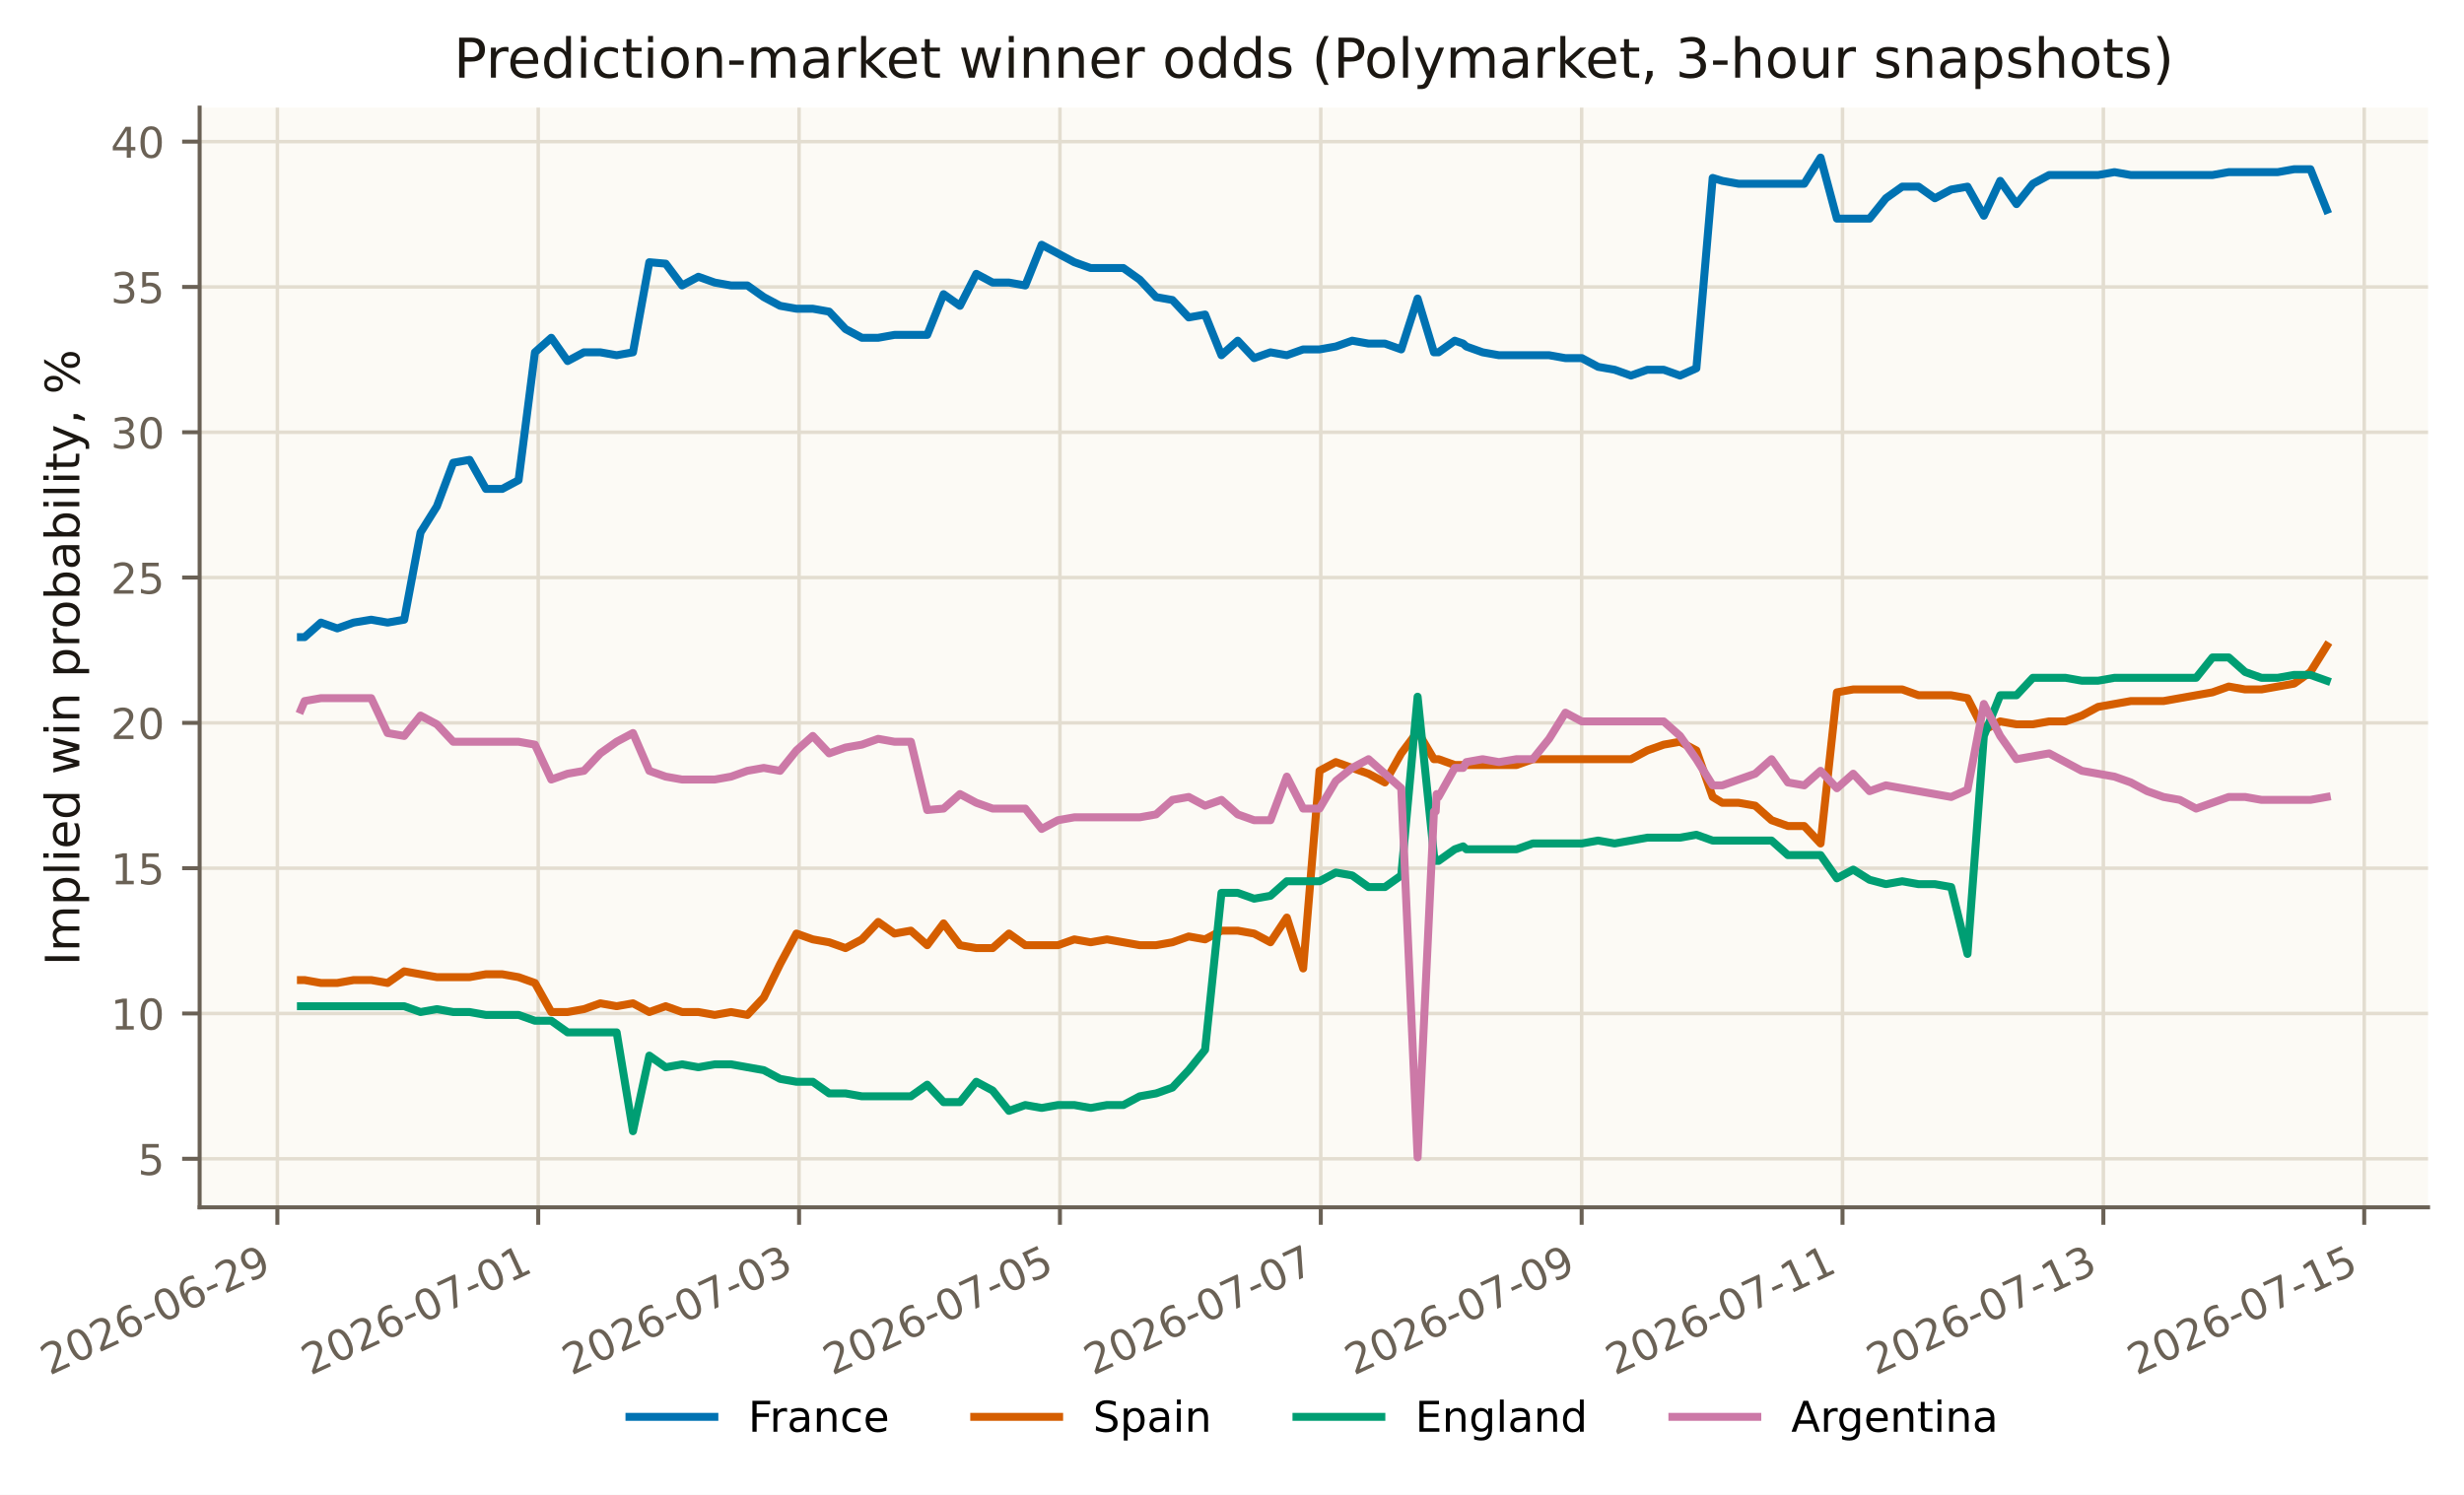
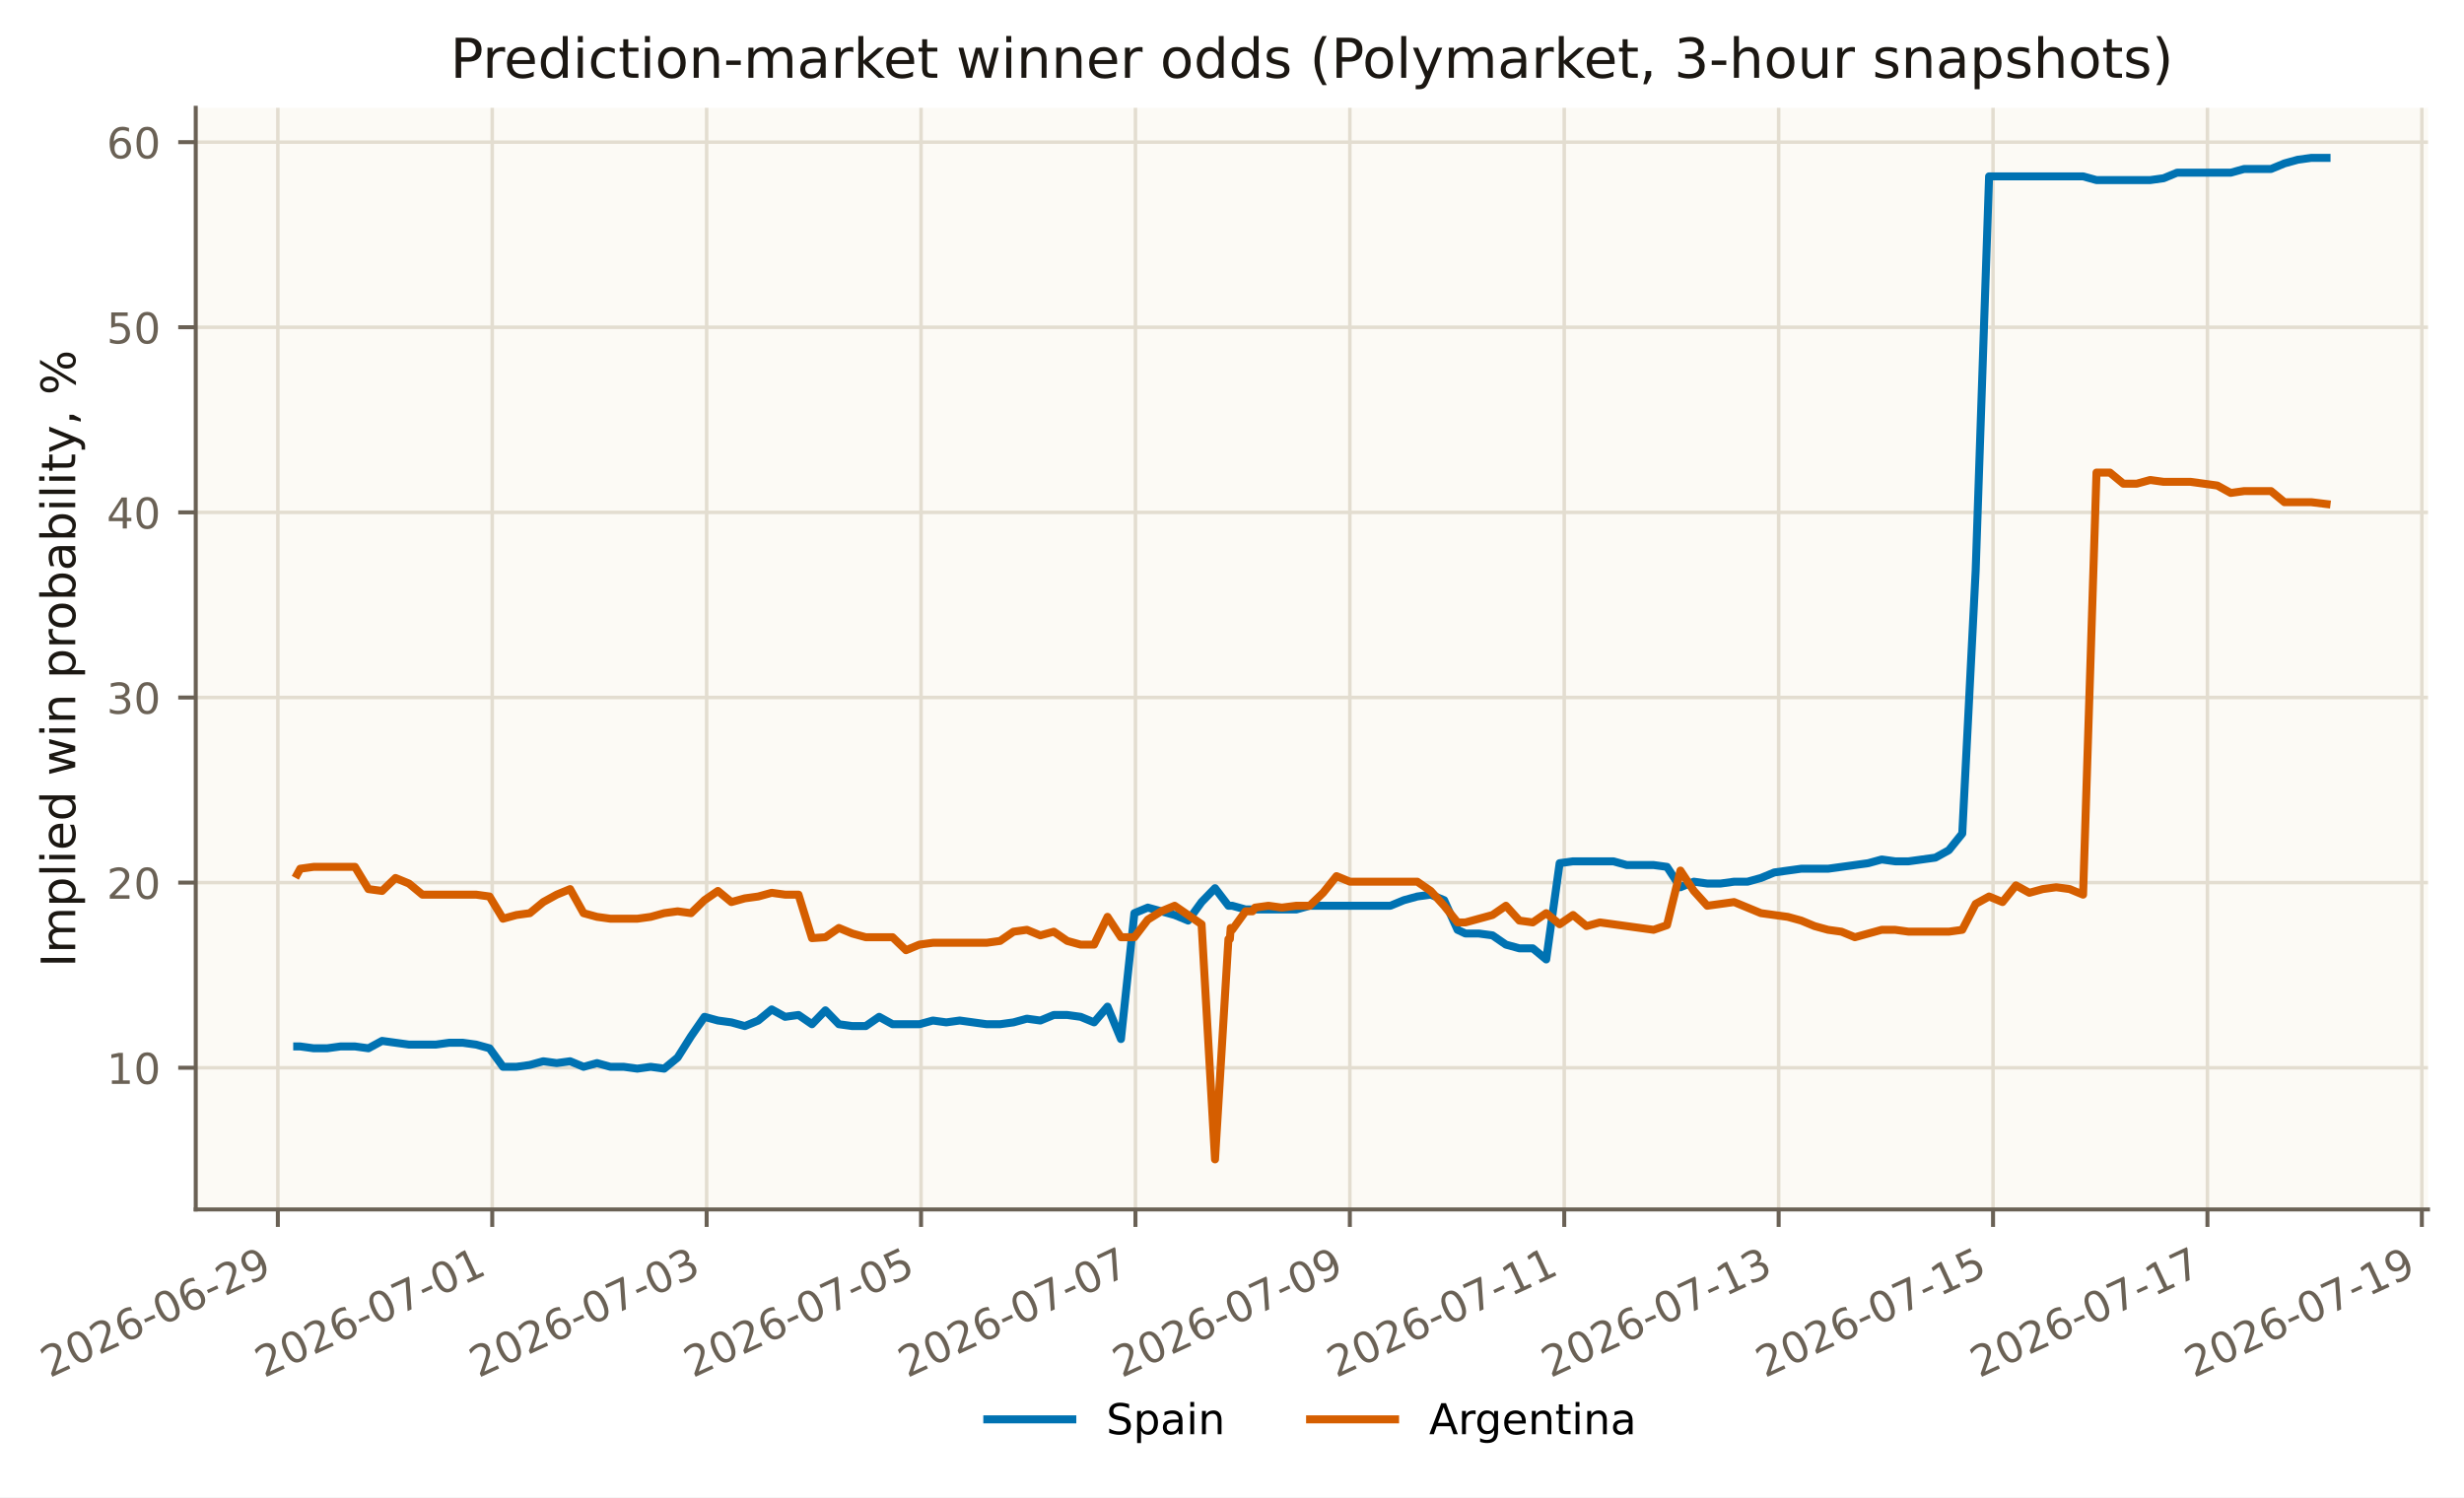
- <svg xmlns="http://www.w3.org/2000/svg" xmlns:xlink="http://www.w3.org/1999/xlink" width="493.59pt" height="299.474pt" viewBox="0 0 493.59 299.474" version="1.1">
+ <svg xmlns="http://www.w3.org/2000/svg" xmlns:xlink="http://www.w3.org/1999/xlink" width="492.743pt" height="299.474pt" viewBox="0 0 492.743 299.474" version="1.1">
  <defs>
    <style type="text/css">*{stroke-linejoin: round; stroke-linecap: butt}</style>
  </defs>
  <g id="figure_1">
    <g id="patch_1">
-       <path d="M 0 299.474  L 493.59 299.474  L 493.59 0  L 0 0  z " style="fill: #ffffff" />
+       <path d="M 0 299.474  L 492.743 299.474  L 492.743 0  L 0 0  z " style="fill: #ffffff" />
    </g>
    <g id="axes_1">
      <g id="patch_2">
-         <path d="M 39.99 241.878  L 486.39 241.878  L 486.39 21.558  L 39.99 21.558  z " style="fill: #fcfaf5" />
+         <path d="M 39.143 241.878  L 485.543 241.878  L 485.543 21.558  L 39.143 21.558  z " style="fill: #fcfaf5" />
      </g>
      <g id="matplotlib.axis_1">
        <g id="xtick_1">
          <g id="line2d_1">
-             <path d="M 55.562 241.878  L 55.562 21.558  " clip-path="url(#pa5dc37cd68)" style="fill: none; stroke: #e3ddd0; stroke-width: 0.7; stroke-linecap: square" />
+             <path d="M 55.562 241.878  L 55.562 21.558  " clip-path="url(#p9b4dab03ff)" style="fill: none; stroke: #e3ddd0; stroke-width: 0.7; stroke-linecap: square" />
          </g>
          <g id="line2d_2">
            <defs>
-               <path id="m75a6c520c6" d="M 0 0  L 0 3.5  " style="stroke: #6a6155; stroke-width: 0.8" />
+               <path id="m080c46ab74" d="M 0 0  L 0 3.5  " style="stroke: #6a6155; stroke-width: 0.8" />
            </defs>
            <g>
-               <use xlink:href="#m75a6c520c6" x="55.562" y="241.878" style="fill: #6a6155; stroke: #6a6155; stroke-width: 0.8" />
+               <use xlink:href="#m080c46ab74" x="55.562" y="241.878" style="fill: #6a6155; stroke: #6a6155; stroke-width: 0.8" />
            </g>
          </g>
          <g id="text_1">
            <text style="font-size: 8.5px; font-family: 'DejaVu Sans', 'Helvetica', 'Arial', sans-serif; fill: #6a6155" transform="translate(9.929272 275.6078) rotate(-25)">2026-06-29</text>
          </g>
        </g>
        <g id="xtick_2">
          <g id="line2d_3">
-             <path d="M 107.817 241.878  L 107.817 21.558  " clip-path="url(#pa5dc37cd68)" style="fill: none; stroke: #e3ddd0; stroke-width: 0.7; stroke-linecap: square" />
+             <path d="M 98.437 241.878  L 98.437 21.558  " clip-path="url(#p9b4dab03ff)" style="fill: none; stroke: #e3ddd0; stroke-width: 0.7; stroke-linecap: square" />
          </g>
          <g id="line2d_4">
            <g>
-               <use xlink:href="#m75a6c520c6" x="107.817" y="241.878" style="fill: #6a6155; stroke: #6a6155; stroke-width: 0.8" />
+               <use xlink:href="#m080c46ab74" x="98.437" y="241.878" style="fill: #6a6155; stroke: #6a6155; stroke-width: 0.8" />
            </g>
          </g>
          <g id="text_2">
-             <text style="font-size: 8.5px; font-family: 'DejaVu Sans', 'Helvetica', 'Arial', sans-serif; fill: #6a6155" transform="translate(62.18432 275.6078) rotate(-25)">2026-07-01</text>
+             <text style="font-size: 8.5px; font-family: 'DejaVu Sans', 'Helvetica', 'Arial', sans-serif; fill: #6a6155" transform="translate(52.80447 275.6078) rotate(-25)">2026-07-01</text>
          </g>
        </g>
        <g id="xtick_3">
          <g id="line2d_5">
-             <path d="M 160.072 241.878  L 160.072 21.558  " clip-path="url(#pa5dc37cd68)" style="fill: none; stroke: #e3ddd0; stroke-width: 0.7; stroke-linecap: square" />
+             <path d="M 141.313 241.878  L 141.313 21.558  " clip-path="url(#p9b4dab03ff)" style="fill: none; stroke: #e3ddd0; stroke-width: 0.7; stroke-linecap: square" />
          </g>
          <g id="line2d_6">
            <g>
-               <use xlink:href="#m75a6c520c6" x="160.072" y="241.878" style="fill: #6a6155; stroke: #6a6155; stroke-width: 0.8" />
+               <use xlink:href="#m080c46ab74" x="141.313" y="241.878" style="fill: #6a6155; stroke: #6a6155; stroke-width: 0.8" />
            </g>
          </g>
          <g id="text_3">
-             <text style="font-size: 8.5px; font-family: 'DejaVu Sans', 'Helvetica', 'Arial', sans-serif; fill: #6a6155" transform="translate(114.4394 275.6078) rotate(-25)">2026-07-03</text>
+             <text style="font-size: 8.5px; font-family: 'DejaVu Sans', 'Helvetica', 'Arial', sans-serif; fill: #6a6155" transform="translate(95.67966 275.6078) rotate(-25)">2026-07-03</text>
          </g>
        </g>
        <g id="xtick_4">
          <g id="line2d_7">
-             <path d="M 212.327 241.878  L 212.327 21.558  " clip-path="url(#pa5dc37cd68)" style="fill: none; stroke: #e3ddd0; stroke-width: 0.7; stroke-linecap: square" />
+             <path d="M 184.188 241.878  L 184.188 21.558  " clip-path="url(#p9b4dab03ff)" style="fill: none; stroke: #e3ddd0; stroke-width: 0.7; stroke-linecap: square" />
          </g>
          <g id="line2d_8">
            <g>
-               <use xlink:href="#m75a6c520c6" x="212.327" y="241.878" style="fill: #6a6155; stroke: #6a6155; stroke-width: 0.8" />
+               <use xlink:href="#m080c46ab74" x="184.188" y="241.878" style="fill: #6a6155; stroke: #6a6155; stroke-width: 0.8" />
            </g>
          </g>
          <g id="text_4">
-             <text style="font-size: 8.5px; font-family: 'DejaVu Sans', 'Helvetica', 'Arial', sans-serif; fill: #6a6155" transform="translate(166.6944 275.6078) rotate(-25)">2026-07-05</text>
+             <text style="font-size: 8.5px; font-family: 'DejaVu Sans', 'Helvetica', 'Arial', sans-serif; fill: #6a6155" transform="translate(138.5549 275.6078) rotate(-25)">2026-07-05</text>
          </g>
        </g>
        <g id="xtick_5">
          <g id="line2d_9">
-             <path d="M 264.582 241.878  L 264.582 21.558  " clip-path="url(#pa5dc37cd68)" style="fill: none; stroke: #e3ddd0; stroke-width: 0.7; stroke-linecap: square" />
+             <path d="M 227.063 241.878  L 227.063 21.558  " clip-path="url(#p9b4dab03ff)" style="fill: none; stroke: #e3ddd0; stroke-width: 0.7; stroke-linecap: square" />
          </g>
          <g id="line2d_10">
            <g>
-               <use xlink:href="#m75a6c520c6" x="264.582" y="241.878" style="fill: #6a6155; stroke: #6a6155; stroke-width: 0.8" />
+               <use xlink:href="#m080c46ab74" x="227.063" y="241.878" style="fill: #6a6155; stroke: #6a6155; stroke-width: 0.8" />
            </g>
          </g>
          <g id="text_5">
-             <text style="font-size: 8.5px; font-family: 'DejaVu Sans', 'Helvetica', 'Arial', sans-serif; fill: #6a6155" transform="translate(218.9495 275.6078) rotate(-25)">2026-07-07</text>
+             <text style="font-size: 8.5px; font-family: 'DejaVu Sans', 'Helvetica', 'Arial', sans-serif; fill: #6a6155" transform="translate(181.43 275.6078) rotate(-25)">2026-07-07</text>
          </g>
        </g>
        <g id="xtick_6">
          <g id="line2d_11">
-             <path d="M 316.838 241.878  L 316.838 21.558  " clip-path="url(#pa5dc37cd68)" style="fill: none; stroke: #e3ddd0; stroke-width: 0.7; stroke-linecap: square" />
+             <path d="M 269.938 241.878  L 269.938 21.558  " clip-path="url(#p9b4dab03ff)" style="fill: none; stroke: #e3ddd0; stroke-width: 0.7; stroke-linecap: square" />
          </g>
          <g id="line2d_12">
            <g>
-               <use xlink:href="#m75a6c520c6" x="316.838" y="241.878" style="fill: #6a6155; stroke: #6a6155; stroke-width: 0.8" />
+               <use xlink:href="#m080c46ab74" x="269.938" y="241.878" style="fill: #6a6155; stroke: #6a6155; stroke-width: 0.8" />
            </g>
          </g>
          <g id="text_6">
-             <text style="font-size: 8.5px; font-family: 'DejaVu Sans', 'Helvetica', 'Arial', sans-serif; fill: #6a6155" transform="translate(271.2045 275.6078) rotate(-25)">2026-07-09</text>
+             <text style="font-size: 8.5px; font-family: 'DejaVu Sans', 'Helvetica', 'Arial', sans-serif; fill: #6a6155" transform="translate(224.3052 275.6078) rotate(-25)">2026-07-09</text>
          </g>
        </g>
        <g id="xtick_7">
          <g id="line2d_13">
-             <path d="M 369.093 241.878  L 369.093 21.558  " clip-path="url(#pa5dc37cd68)" style="fill: none; stroke: #e3ddd0; stroke-width: 0.7; stroke-linecap: square" />
+             <path d="M 312.813 241.878  L 312.813 21.558  " clip-path="url(#p9b4dab03ff)" style="fill: none; stroke: #e3ddd0; stroke-width: 0.7; stroke-linecap: square" />
          </g>
          <g id="line2d_14">
            <g>
-               <use xlink:href="#m75a6c520c6" x="369.093" y="241.878" style="fill: #6a6155; stroke: #6a6155; stroke-width: 0.8" />
+               <use xlink:href="#m080c46ab74" x="312.813" y="241.878" style="fill: #6a6155; stroke: #6a6155; stroke-width: 0.8" />
            </g>
          </g>
          <g id="text_7">
-             <text style="font-size: 8.5px; font-family: 'DejaVu Sans', 'Helvetica', 'Arial', sans-serif; fill: #6a6155" transform="translate(323.4595 275.6078) rotate(-25)">2026-07-11</text>
+             <text style="font-size: 8.5px; font-family: 'DejaVu Sans', 'Helvetica', 'Arial', sans-serif; fill: #6a6155" transform="translate(267.1804 275.6078) rotate(-25)">2026-07-11</text>
          </g>
        </g>
        <g id="xtick_8">
          <g id="line2d_15">
-             <path d="M 421.348 241.878  L 421.348 21.558  " clip-path="url(#pa5dc37cd68)" style="fill: none; stroke: #e3ddd0; stroke-width: 0.7; stroke-linecap: square" />
+             <path d="M 355.689 241.878  L 355.689 21.558  " clip-path="url(#p9b4dab03ff)" style="fill: none; stroke: #e3ddd0; stroke-width: 0.7; stroke-linecap: square" />
          </g>
          <g id="line2d_16">
            <g>
-               <use xlink:href="#m75a6c520c6" x="421.348" y="241.878" style="fill: #6a6155; stroke: #6a6155; stroke-width: 0.8" />
+               <use xlink:href="#m080c46ab74" x="355.689" y="241.878" style="fill: #6a6155; stroke: #6a6155; stroke-width: 0.8" />
            </g>
          </g>
          <g id="text_8">
-             <text style="font-size: 8.5px; font-family: 'DejaVu Sans', 'Helvetica', 'Arial', sans-serif; fill: #6a6155" transform="translate(375.7146 275.6078) rotate(-25)">2026-07-13</text>
+             <text style="font-size: 8.5px; font-family: 'DejaVu Sans', 'Helvetica', 'Arial', sans-serif; fill: #6a6155" transform="translate(310.0556 275.6078) rotate(-25)">2026-07-13</text>
          </g>
        </g>
        <g id="xtick_9">
          <g id="line2d_17">
-             <path d="M 473.603 241.878  L 473.603 21.558  " clip-path="url(#pa5dc37cd68)" style="fill: none; stroke: #e3ddd0; stroke-width: 0.7; stroke-linecap: square" />
+             <path d="M 398.564 241.878  L 398.564 21.558  " clip-path="url(#p9b4dab03ff)" style="fill: none; stroke: #e3ddd0; stroke-width: 0.7; stroke-linecap: square" />
          </g>
          <g id="line2d_18">
            <g>
-               <use xlink:href="#m75a6c520c6" x="473.603" y="241.878" style="fill: #6a6155; stroke: #6a6155; stroke-width: 0.8" />
+               <use xlink:href="#m080c46ab74" x="398.564" y="241.878" style="fill: #6a6155; stroke: #6a6155; stroke-width: 0.8" />
            </g>
          </g>
          <g id="text_9">
-             <text style="font-size: 8.5px; font-family: 'DejaVu Sans', 'Helvetica', 'Arial', sans-serif; fill: #6a6155" transform="translate(427.9696 275.6078) rotate(-25)">2026-07-15</text>
+             <text style="font-size: 8.5px; font-family: 'DejaVu Sans', 'Helvetica', 'Arial', sans-serif; fill: #6a6155" transform="translate(352.9308 275.6078) rotate(-25)">2026-07-15</text>
+           </g>
+         </g>
+         <g id="xtick_10">
+           <g id="line2d_19">
+             <path d="M 441.439 241.878  L 441.439 21.558  " clip-path="url(#p9b4dab03ff)" style="fill: none; stroke: #e3ddd0; stroke-width: 0.7; stroke-linecap: square" />
+           </g>
+           <g id="line2d_20">
+             <g>
+               <use xlink:href="#m080c46ab74" x="441.439" y="241.878" style="fill: #6a6155; stroke: #6a6155; stroke-width: 0.8" />
+             </g>
+           </g>
+           <g id="text_10">
+             <text style="font-size: 8.5px; font-family: 'DejaVu Sans', 'Helvetica', 'Arial', sans-serif; fill: #6a6155" transform="translate(395.806 275.6078) rotate(-25)">2026-07-17</text>
+           </g>
+         </g>
+         <g id="xtick_11">
+           <g id="line2d_21">
+             <path d="M 484.314 241.878  L 484.314 21.558  " clip-path="url(#p9b4dab03ff)" style="fill: none; stroke: #e3ddd0; stroke-width: 0.7; stroke-linecap: square" />
+           </g>
+           <g id="line2d_22">
+             <g>
+               <use xlink:href="#m080c46ab74" x="484.314" y="241.878" style="fill: #6a6155; stroke: #6a6155; stroke-width: 0.8" />
+             </g>
+           </g>
+           <g id="text_11">
+             <text style="font-size: 8.5px; font-family: 'DejaVu Sans', 'Helvetica', 'Arial', sans-serif; fill: #6a6155" transform="translate(438.6812 275.6078) rotate(-25)">2026-07-19</text>
          </g>
        </g>
      </g>
      <g id="matplotlib.axis_2">
        <g id="ytick_1">
-           <g id="line2d_19">
-             <path d="M 39.99 232.155  L 486.39 232.155  " clip-path="url(#pa5dc37cd68)" style="fill: none; stroke: #e3ddd0; stroke-width: 0.7; stroke-linecap: square" />
-           </g>
-           <g id="line2d_20">
+           <g id="line2d_23">
+             <path d="M 39.143 213.538  L 485.543 213.538  " clip-path="url(#p9b4dab03ff)" style="fill: none; stroke: #e3ddd0; stroke-width: 0.7; stroke-linecap: square" />
+           </g>
+           <g id="line2d_24">
            <defs>
-               <path id="md769b87007" d="M 0 0  L -3.5 0  " style="stroke: #6a6155; stroke-width: 0.8" />
+               <path id="m9379ac8bf1" d="M 0 0  L -3.5 0  " style="stroke: #6a6155; stroke-width: 0.8" />
            </defs>
            <g>
-               <use xlink:href="#md769b87007" x="39.99" y="232.155" style="fill: #6a6155; stroke: #6a6155; stroke-width: 0.8" />
-             </g>
-           </g>
-           <g id="text_10">
-             <text style="font-size: 8.5px; font-family: 'DejaVu Sans', 'Helvetica', 'Arial', sans-serif; text-anchor: end; fill: #6a6155" x="32.99" y="235.384" transform="rotate(-0 32.98977 235.3839)">5</text>
+               <use xlink:href="#m9379ac8bf1" x="39.143" y="213.538" style="fill: #6a6155; stroke: #6a6155; stroke-width: 0.8" />
+             </g>
+           </g>
+           <g id="text_12">
+             <text style="font-size: 8.5px; font-family: 'DejaVu Sans', 'Helvetica', 'Arial', sans-serif; text-anchor: end; fill: #6a6155" x="32.143" y="216.767" transform="rotate(-0 32.14281 216.7667)">10</text>
          </g>
        </g>
        <g id="ytick_2">
-           <g id="line2d_21">
-             <path d="M 39.99 203.043  L 486.39 203.043  " clip-path="url(#pa5dc37cd68)" style="fill: none; stroke: #e3ddd0; stroke-width: 0.7; stroke-linecap: square" />
-           </g>
-           <g id="line2d_22">
-             <g>
-               <use xlink:href="#md769b87007" x="39.99" y="203.043" style="fill: #6a6155; stroke: #6a6155; stroke-width: 0.8" />
-             </g>
-           </g>
-           <g id="text_11">
-             <text style="font-size: 8.5px; font-family: 'DejaVu Sans', 'Helvetica', 'Arial', sans-serif; text-anchor: end; fill: #6a6155" x="32.99" y="206.272" transform="rotate(-0 32.98977 206.2718)">10</text>
+           <g id="line2d_25">
+             <path d="M 39.143 176.515  L 485.543 176.515  " clip-path="url(#p9b4dab03ff)" style="fill: none; stroke: #e3ddd0; stroke-width: 0.7; stroke-linecap: square" />
+           </g>
+           <g id="line2d_26">
+             <g>
+               <use xlink:href="#m9379ac8bf1" x="39.143" y="176.515" style="fill: #6a6155; stroke: #6a6155; stroke-width: 0.8" />
+             </g>
+           </g>
+           <g id="text_13">
+             <text style="font-size: 8.5px; font-family: 'DejaVu Sans', 'Helvetica', 'Arial', sans-serif; text-anchor: end; fill: #6a6155" x="32.143" y="179.744" transform="rotate(-0 32.14281 179.7443)">20</text>
          </g>
        </g>
        <g id="ytick_3">
-           <g id="line2d_23">
-             <path d="M 39.99 173.931  L 486.39 173.931  " clip-path="url(#pa5dc37cd68)" style="fill: none; stroke: #e3ddd0; stroke-width: 0.7; stroke-linecap: square" />
-           </g>
-           <g id="line2d_24">
-             <g>
-               <use xlink:href="#md769b87007" x="39.99" y="173.931" style="fill: #6a6155; stroke: #6a6155; stroke-width: 0.8" />
-             </g>
-           </g>
-           <g id="text_12">
-             <text style="font-size: 8.5px; font-family: 'DejaVu Sans', 'Helvetica', 'Arial', sans-serif; text-anchor: end; fill: #6a6155" x="32.99" y="177.16" transform="rotate(-0 32.98977 177.1598)">15</text>
+           <g id="line2d_27">
+             <path d="M 39.143 139.493  L 485.543 139.493  " clip-path="url(#p9b4dab03ff)" style="fill: none; stroke: #e3ddd0; stroke-width: 0.7; stroke-linecap: square" />
+           </g>
+           <g id="line2d_28">
+             <g>
+               <use xlink:href="#m9379ac8bf1" x="39.143" y="139.493" style="fill: #6a6155; stroke: #6a6155; stroke-width: 0.8" />
+             </g>
+           </g>
+           <g id="text_14">
+             <text style="font-size: 8.5px; font-family: 'DejaVu Sans', 'Helvetica', 'Arial', sans-serif; text-anchor: end; fill: #6a6155" x="32.143" y="142.722" transform="rotate(-0 32.14281 142.722)">30</text>
          </g>
        </g>
        <g id="ytick_4">
-           <g id="line2d_25">
-             <path d="M 39.99 144.819  L 486.39 144.819  " clip-path="url(#pa5dc37cd68)" style="fill: none; stroke: #e3ddd0; stroke-width: 0.7; stroke-linecap: square" />
-           </g>
-           <g id="line2d_26">
-             <g>
-               <use xlink:href="#md769b87007" x="39.99" y="144.819" style="fill: #6a6155; stroke: #6a6155; stroke-width: 0.8" />
-             </g>
-           </g>
-           <g id="text_13">
-             <text style="font-size: 8.5px; font-family: 'DejaVu Sans', 'Helvetica', 'Arial', sans-serif; text-anchor: end; fill: #6a6155" x="32.99" y="148.048" transform="rotate(-0 32.98977 148.0477)">20</text>
+           <g id="line2d_29">
+             <path d="M 39.143 102.471  L 485.543 102.471  " clip-path="url(#p9b4dab03ff)" style="fill: none; stroke: #e3ddd0; stroke-width: 0.7; stroke-linecap: square" />
+           </g>
+           <g id="line2d_30">
+             <g>
+               <use xlink:href="#m9379ac8bf1" x="39.143" y="102.471" style="fill: #6a6155; stroke: #6a6155; stroke-width: 0.8" />
+             </g>
+           </g>
+           <g id="text_15">
+             <text style="font-size: 8.5px; font-family: 'DejaVu Sans', 'Helvetica', 'Arial', sans-serif; text-anchor: end; fill: #6a6155" x="32.143" y="105.7" transform="rotate(-0 32.14281 105.6996)">40</text>
          </g>
        </g>
        <g id="ytick_5">
-           <g id="line2d_27">
-             <path d="M 39.99 115.707  L 486.39 115.707  " clip-path="url(#pa5dc37cd68)" style="fill: none; stroke: #e3ddd0; stroke-width: 0.7; stroke-linecap: square" />
-           </g>
-           <g id="line2d_28">
-             <g>
-               <use xlink:href="#md769b87007" x="39.99" y="115.707" style="fill: #6a6155; stroke: #6a6155; stroke-width: 0.8" />
-             </g>
-           </g>
-           <g id="text_14">
-             <text style="font-size: 8.5px; font-family: 'DejaVu Sans', 'Helvetica', 'Arial', sans-serif; text-anchor: end; fill: #6a6155" x="32.99" y="118.936" transform="rotate(-0 32.98977 118.9357)">25</text>
+           <g id="line2d_31">
+             <path d="M 39.143 65.448  L 485.543 65.448  " clip-path="url(#p9b4dab03ff)" style="fill: none; stroke: #e3ddd0; stroke-width: 0.7; stroke-linecap: square" />
+           </g>
+           <g id="line2d_32">
+             <g>
+               <use xlink:href="#m9379ac8bf1" x="39.143" y="65.448" style="fill: #6a6155; stroke: #6a6155; stroke-width: 0.8" />
+             </g>
+           </g>
+           <g id="text_16">
+             <text style="font-size: 8.5px; font-family: 'DejaVu Sans', 'Helvetica', 'Arial', sans-serif; text-anchor: end; fill: #6a6155" x="32.143" y="68.677" transform="rotate(-0 32.14281 68.67728)">50</text>
          </g>
        </g>
        <g id="ytick_6">
-           <g id="line2d_29">
-             <path d="M 39.99 86.595  L 486.39 86.595  " clip-path="url(#pa5dc37cd68)" style="fill: none; stroke: #e3ddd0; stroke-width: 0.7; stroke-linecap: square" />
-           </g>
-           <g id="line2d_30">
-             <g>
-               <use xlink:href="#md769b87007" x="39.99" y="86.595" style="fill: #6a6155; stroke: #6a6155; stroke-width: 0.8" />
-             </g>
-           </g>
-           <g id="text_15">
-             <text style="font-size: 8.5px; font-family: 'DejaVu Sans', 'Helvetica', 'Arial', sans-serif; text-anchor: end; fill: #6a6155" x="32.99" y="89.824" transform="rotate(-0 32.98977 89.82361)">30</text>
-           </g>
-         </g>
-         <g id="ytick_7">
-           <g id="line2d_31">
-             <path d="M 39.99 57.483  L 486.39 57.483  " clip-path="url(#pa5dc37cd68)" style="fill: none; stroke: #e3ddd0; stroke-width: 0.7; stroke-linecap: square" />
-           </g>
-           <g id="line2d_32">
-             <g>
-               <use xlink:href="#md769b87007" x="39.99" y="57.483" style="fill: #6a6155; stroke: #6a6155; stroke-width: 0.8" />
-             </g>
-           </g>
-           <g id="text_16">
-             <text style="font-size: 8.5px; font-family: 'DejaVu Sans', 'Helvetica', 'Arial', sans-serif; text-anchor: end; fill: #6a6155" x="32.99" y="60.712" transform="rotate(-0 32.98977 60.71156)">35</text>
-           </g>
-         </g>
-         <g id="ytick_8">
          <g id="line2d_33">
-             <path d="M 39.99 28.371  L 486.39 28.371  " clip-path="url(#pa5dc37cd68)" style="fill: none; stroke: #e3ddd0; stroke-width: 0.7; stroke-linecap: square" />
+             <path d="M 39.143 28.426  L 485.543 28.426  " clip-path="url(#p9b4dab03ff)" style="fill: none; stroke: #e3ddd0; stroke-width: 0.7; stroke-linecap: square" />
          </g>
          <g id="line2d_34">
            <g>
-               <use xlink:href="#md769b87007" x="39.99" y="28.371" style="fill: #6a6155; stroke: #6a6155; stroke-width: 0.8" />
+               <use xlink:href="#m9379ac8bf1" x="39.143" y="28.426" style="fill: #6a6155; stroke: #6a6155; stroke-width: 0.8" />
            </g>
          </g>
          <g id="text_17">
-             <text style="font-size: 8.5px; font-family: 'DejaVu Sans', 'Helvetica', 'Arial', sans-serif; text-anchor: end; fill: #6a6155" x="32.99" y="31.6" transform="rotate(-0 32.98977 31.59951)">40</text>
+             <text style="font-size: 8.5px; font-family: 'DejaVu Sans', 'Helvetica', 'Arial', sans-serif; text-anchor: end; fill: #6a6155" x="32.143" y="31.655" transform="rotate(-0 32.14281 31.65493)">60</text>
          </g>
        </g>
        <g id="text_18">
-           <text style="font-size: 9.5px; font-family: 'DejaVu Sans', 'Helvetica', 'Arial', sans-serif; text-anchor: middle; fill: #1b1712" x="15.891" y="131.718" transform="rotate(-90 15.89129 131.7183)">Implied win probability, %</text>
+           <text style="font-size: 9.5px; font-family: 'DejaVu Sans', 'Helvetica', 'Arial', sans-serif; text-anchor: middle; fill: #1b1712" x="15.044" y="131.718" transform="rotate(-90 15.04434 131.7183)">Implied win probability, %</text>
        </g>
      </g>
      <g id="line2d_35">
-         <path d="M 60.281 127.643  L 61.021 127.643  L 64.293 124.731  L 67.565 125.896  L 70.837 124.731  L 74.361 124.149  L 77.643 124.731  L 80.969 124.149  L 84.241 106.682  L 87.516 101.442  L 90.789 92.708  L 94.066 92.126  L 97.339 97.948  L 100.607 97.948  L 103.879 96.202  L 107.159 70.583  L 110.432 67.672  L 113.707 72.33  L 116.979 70.583  L 120.256 70.583  L 123.528 71.165  L 126.798 70.583  L 130.071 52.534  L 133.354 52.825  L 136.627 57.191  L 139.9 55.445  L 143.172 56.609  L 146.447 57.191  L 149.72 57.191  L 153 59.52  L 156.272 61.267  L 159.545 61.849  L 162.819 61.849  L 166.101 62.432  L 169.373 65.925  L 172.654 67.672  L 175.926 67.672  L 179.193 67.09  L 185.745 67.09  L 189.018 58.938  L 192.302 61.267  L 195.574 54.862  L 198.846 56.609  L 202.119 56.609  L 205.388 57.191  L 208.659 49.04  L 215.208 52.534  L 218.484 53.698  L 225.036 53.698  L 228.308 56.027  L 231.587 59.52  L 234.861 60.103  L 238.127 63.596  L 241.399 63.014  L 244.681 71.165  L 247.952 68.254  L 251.227 71.747  L 254.499 70.583  L 257.777 71.165  L 261.05 70.001  L 264.326 70.001  L 267.598 69.418  L 270.872 68.254  L 274.144 68.836  L 277.427 68.836  L 280.698 70.001  L 283.976 59.812  L 287.247 70.583  L 288.16 70.583  L 291.424 68.254  L 293.097 68.836  L 293.736 69.418  L 296.999 70.583  L 300.271 71.165  L 310.321 71.165  L 313.587 71.747  L 316.866 71.747  L 320.137 73.494  L 323.441 74.076  L 326.713 75.241  L 330 74.076  L 333.273 74.076  L 336.547 75.241  L 339.819 73.785  L 343.085 35.649  L 345.005 36.231  L 348.266 36.813  L 361.424 36.813  L 364.698 31.573  L 367.971 43.8  L 374.512 43.8  L 377.783 39.724  L 381.055 37.395  L 384.322 37.395  L 387.594 39.724  L 390.861 37.977  L 394.133 37.395  L 397.407 43.218  L 400.679 36.231  L 403.946 40.889  L 407.217 36.813  L 410.486 35.066  L 420.299 35.066  L 423.57 34.484  L 426.841 35.066  L 443.2 35.066  L 446.472 34.484  L 456.284 34.484  L 459.556 33.902  L 462.827 33.902  L 466.099 42.053  L 466.099 42.053  " clip-path="url(#pa5dc37cd68)" style="fill: none; stroke: #0072b2; stroke-width: 1.6; stroke-linecap: square" />
+         <path d="M 59.434 209.28  L 60.041 209.28  L 62.726 209.65  L 65.41 209.65  L 68.095 209.28  L 70.987 209.28  L 73.679 209.65  L 76.409 208.169  L 81.78 208.91  L 87.154 208.91  L 89.84 208.54  L 92.521 208.54  L 95.206 208.91  L 97.897 209.65  L 100.583 213.353  L 103.27 213.353  L 105.955 212.982  L 108.643 212.242  L 111.328 212.612  L 114.011 212.242  L 116.697 213.353  L 119.39 212.612  L 122.076 213.353  L 124.761 213.353  L 127.446 213.723  L 130.133 213.353  L 132.819 213.723  L 135.51 211.501  L 138.194 207.244  L 140.88 203.357  L 143.566 204.097  L 146.259 204.467  L 148.944 205.208  L 151.636 204.097  L 154.32 201.876  L 157.001 203.357  L 159.685 202.986  L 162.377 204.837  L 165.063 202.061  L 167.757 204.837  L 170.442 205.208  L 173.126 205.208  L 175.812 203.357  L 178.494 204.837  L 183.867 204.837  L 186.551 204.097  L 189.239 204.467  L 191.925 204.097  L 197.3 204.837  L 199.991 204.837  L 202.676 204.467  L 205.357 203.727  L 208.041 204.097  L 210.734 202.986  L 213.418 202.986  L 216.105 203.357  L 218.79 204.467  L 221.479 201.32  L 224.164 207.799  L 226.852 182.624  L 229.537 181.513  L 234.908 182.994  L 237.602 184.105  L 240.286 180.403  L 242.976 177.626  L 245.659 181.143  L 246.409 181.143  L 249.086 181.884  L 259.231 181.884  L 261.906 181.143  L 278.041 181.143  L 280.738 180.032  L 283.424 179.292  L 286.11 178.922  L 288.794 180.032  L 291.474 185.956  L 293.05 186.696  L 295.725 186.696  L 298.467 187.067  L 301.151 188.918  L 303.837 189.658  L 306.521 189.658  L 309.208 191.88  L 311.893 172.628  L 314.575 172.258  L 322.629 172.258  L 325.309 172.998  L 330.675 172.998  L 333.359 173.368  L 336.045 177.441  L 338.73 176.33  L 341.41 176.7  L 344.094 176.7  L 346.777 176.33  L 349.461 176.33  L 352.144 175.59  L 354.828 174.479  L 360.196 173.739  L 365.567 173.739  L 373.619 172.628  L 376.303 171.888  L 378.988 172.258  L 381.673 172.258  L 387.038 171.517  L 389.722 170.036  L 392.407 166.704  L 395.088 114.133  L 397.772 35.275  L 416.567 35.275  L 419.252 36.016  L 429.988 36.016  L 432.669 35.645  L 435.356 34.535  L 446.096 34.535  L 448.776 33.794  L 454.148 33.794  L 456.834 32.683  L 459.518 31.943  L 462.203 31.573  L 465.252 31.573  L 465.252 31.573  " clip-path="url(#p9b4dab03ff)" style="fill: none; stroke: #0072b2; stroke-width: 1.6; stroke-linecap: square" />
      </g>
      <g id="line2d_36">
-         <path d="M 60.281 196.347  L 61.021 196.347  L 64.293 196.929  L 67.565 196.929  L 70.837 196.347  L 74.361 196.347  L 77.643 196.929  L 80.969 194.6  L 87.516 195.765  L 94.066 195.765  L 97.339 195.183  L 100.607 195.183  L 103.879 195.765  L 107.159 196.929  L 110.432 202.752  L 113.707 202.752  L 116.979 202.169  L 120.256 201.005  L 123.528 201.587  L 126.798 201.005  L 130.071 202.752  L 133.354 201.587  L 136.627 202.752  L 139.9 202.752  L 143.172 203.334  L 146.447 202.752  L 149.72 203.334  L 153 199.84  L 156.272 193.145  L 159.545 187.031  L 162.819 188.196  L 166.101 188.778  L 169.373 189.942  L 172.654 188.196  L 175.926 184.702  L 179.193 187.031  L 182.464 186.449  L 185.745 189.36  L 189.018 184.993  L 192.302 189.36  L 195.574 189.942  L 198.846 189.942  L 202.119 187.031  L 205.388 189.36  L 211.936 189.36  L 215.208 188.196  L 218.484 188.778  L 221.757 188.196  L 228.308 189.36  L 231.587 189.36  L 234.861 188.778  L 238.127 187.613  L 241.399 188.196  L 244.681 186.449  L 247.952 186.449  L 251.227 187.031  L 254.499 188.778  L 257.777 183.829  L 261.05 194.018  L 264.326 154.426  L 267.598 152.679  L 274.144 155.008  L 277.427 156.755  L 280.698 150.932  L 283.976 146.565  L 287.247 152.097  L 288.16 152.097  L 291.424 153.261  L 303.788 153.261  L 307.048 152.097  L 326.713 152.097  L 330 150.35  L 333.273 149.186  L 336.547 148.603  L 339.819 150.35  L 343.085 159.666  L 345.005 160.83  L 348.266 160.83  L 351.607 161.413  L 354.879 164.324  L 358.152 165.488  L 361.424 165.488  L 364.698 168.982  L 367.971 138.705  L 371.24 138.123  L 381.055 138.123  L 384.322 139.287  L 390.861 139.287  L 394.133 139.87  L 397.407 146.274  L 400.679 144.528  L 403.946 145.11  L 407.217 145.11  L 410.486 144.528  L 413.758 144.528  L 417.027 143.363  L 420.299 141.616  L 426.841 140.452  L 433.387 140.452  L 443.2 138.705  L 446.472 137.541  L 449.744 138.123  L 453.016 138.123  L 459.556 136.958  L 462.827 134.629  L 466.099 129.389  L 466.099 129.389  " clip-path="url(#pa5dc37cd68)" style="fill: none; stroke: #d55e00; stroke-width: 1.6; stroke-linecap: square" />
-       </g>
-       <g id="line2d_37">
-         <path d="M 60.281 201.587  L 80.969 201.587  L 84.241 202.752  L 87.516 202.169  L 90.789 202.752  L 94.066 202.752  L 97.339 203.334  L 103.879 203.334  L 107.159 204.498  L 110.432 204.498  L 113.707 206.827  L 123.528 206.827  L 126.798 226.624  L 130.071 211.485  L 133.354 213.814  L 136.627 213.232  L 139.9 213.814  L 143.172 213.232  L 146.447 213.232  L 153 214.397  L 156.272 216.143  L 159.545 216.725  L 162.819 216.725  L 166.101 219.054  L 169.373 219.054  L 172.654 219.637  L 182.464 219.637  L 185.745 217.308  L 189.018 220.801  L 192.302 220.801  L 195.574 216.725  L 198.846 218.472  L 202.119 222.548  L 205.388 221.383  L 208.659 221.966  L 211.936 221.383  L 215.208 221.383  L 218.484 221.966  L 221.757 221.383  L 225.036 221.383  L 228.308 219.637  L 231.587 219.054  L 234.861 217.89  L 238.127 214.397  L 241.399 210.321  L 244.681 178.88  L 247.952 178.88  L 251.227 180.044  L 254.499 179.462  L 257.777 176.551  L 264.326 176.551  L 267.598 174.804  L 270.872 175.386  L 274.144 177.715  L 277.427 177.715  L 280.698 175.386  L 283.976 139.579  L 287.247 171.311  L 287.596 172.475  L 288.16 172.475  L 291.424 170.146  L 293.097 169.564  L 293.736 170.146  L 303.788 170.146  L 307.048 168.982  L 316.866 168.982  L 320.137 168.399  L 323.441 168.982  L 330 167.817  L 336.547 167.817  L 339.819 167.235  L 343.085 168.399  L 354.879 168.399  L 358.152 171.311  L 364.698 171.311  L 367.971 175.969  L 371.24 174.222  L 374.512 176.26  L 377.783 177.133  L 381.055 176.551  L 384.322 177.133  L 387.594 177.133  L 390.861 177.715  L 394.133 191.107  L 397.407 147.439  L 400.679 139.287  L 403.946 139.287  L 407.217 135.794  L 413.758 135.794  L 417.027 136.376  L 420.299 136.376  L 423.57 135.794  L 439.929 135.794  L 443.2 131.718  L 446.472 131.718  L 449.744 134.629  L 453.016 135.794  L 456.284 135.794  L 459.556 135.212  L 462.827 135.212  L 466.099 136.376  L 466.099 136.376  " clip-path="url(#pa5dc37cd68)" style="fill: none; stroke: #009e73; stroke-width: 1.6; stroke-linecap: square" />
-       </g>
-       <g id="line2d_38">
-         <path d="M 60.281 142.199  L 61.021 140.452  L 64.293 139.87  L 74.361 139.87  L 77.643 146.857  L 80.969 147.439  L 84.241 143.363  L 87.516 145.11  L 90.789 148.603  L 103.879 148.603  L 107.159 149.186  L 110.432 156.172  L 113.707 155.008  L 116.979 154.426  L 120.256 150.932  L 123.528 148.603  L 126.798 146.857  L 130.071 154.426  L 133.354 155.59  L 136.627 156.172  L 143.172 156.172  L 146.447 155.59  L 149.72 154.426  L 153 153.843  L 156.272 154.426  L 159.545 150.35  L 162.819 147.439  L 166.101 150.932  L 169.373 149.768  L 172.654 149.186  L 175.926 148.021  L 179.193 148.603  L 182.464 148.603  L 185.745 162.286  L 189.018 161.995  L 192.302 159.084  L 195.574 160.83  L 198.846 161.995  L 205.388 161.995  L 208.659 166.071  L 211.936 164.324  L 215.208 163.742  L 228.308 163.742  L 231.587 163.159  L 234.861 160.248  L 238.127 159.666  L 241.399 161.413  L 244.681 160.248  L 247.952 163.159  L 251.227 164.324  L 254.499 164.324  L 257.777 155.59  L 261.05 161.995  L 264.326 161.995  L 267.598 156.464  L 270.872 153.843  L 274.144 152.097  L 280.698 157.919  L 283.976 231.864  L 287.247 162.577  L 287.596 162.577  L 287.798 159.084  L 288.16 159.666  L 291.424 153.843  L 293.097 153.843  L 293.736 152.679  L 296.999 152.097  L 300.271 152.679  L 303.788 152.097  L 307.048 152.097  L 310.321 148.021  L 313.587 142.781  L 316.866 144.528  L 333.273 144.528  L 336.547 147.439  L 339.819 152.097  L 343.085 157.337  L 345.005 157.337  L 351.607 155.008  L 354.879 152.097  L 358.152 156.755  L 361.424 157.337  L 364.698 154.426  L 367.971 157.919  L 371.24 155.008  L 374.512 158.501  L 377.783 157.337  L 390.861 159.666  L 394.133 158.21  L 397.407 141.034  L 400.679 147.439  L 403.946 152.097  L 410.486 150.932  L 417.027 154.426  L 423.57 155.59  L 426.841 156.755  L 430.115 158.501  L 433.387 159.666  L 436.656 160.248  L 439.929 161.995  L 446.472 159.666  L 449.744 159.666  L 453.016 160.248  L 462.827 160.248  L 466.099 159.666  L 466.099 159.666  " clip-path="url(#pa5dc37cd68)" style="fill: none; stroke: #cc79a7; stroke-width: 1.6; stroke-linecap: square" />
+         <path d="M 59.434 174.849  L 60.041 173.739  L 62.726 173.368  L 70.987 173.368  L 73.679 177.811  L 76.409 178.181  L 79.093 175.59  L 81.78 176.7  L 84.466 178.922  L 95.206 178.922  L 97.897 179.292  L 100.583 183.735  L 103.27 182.994  L 105.955 182.624  L 108.643 180.403  L 111.328 178.922  L 114.011 177.811  L 116.697 182.624  L 119.39 183.364  L 122.076 183.735  L 127.446 183.735  L 130.133 183.364  L 132.819 182.624  L 135.51 182.254  L 138.194 182.624  L 140.88 180.032  L 143.566 178.181  L 146.259 180.403  L 148.944 179.662  L 151.636 179.292  L 154.32 178.552  L 157.001 178.922  L 159.685 178.922  L 162.377 187.622  L 165.063 187.437  L 167.757 185.586  L 170.442 186.696  L 173.126 187.437  L 178.494 187.437  L 181.178 190.028  L 183.867 188.918  L 186.551 188.548  L 197.3 188.548  L 199.991 188.177  L 202.676 186.326  L 205.357 185.956  L 208.041 187.067  L 210.734 186.326  L 213.418 188.177  L 216.105 188.918  L 218.79 188.918  L 221.479 183.364  L 224.164 187.437  L 226.852 187.437  L 229.537 183.92  L 232.224 182.254  L 234.908 181.143  L 240.286 184.845  L 242.976 231.864  L 245.659 187.807  L 245.946 187.807  L 246.111 185.586  L 246.409 185.956  L 249.086 182.254  L 250.459 182.254  L 250.984 181.513  L 253.661 181.143  L 256.345 181.513  L 259.231 181.143  L 261.906 181.143  L 264.591 178.552  L 267.271 175.22  L 269.961 176.33  L 283.424 176.33  L 286.11 178.181  L 288.794 181.143  L 291.474 184.475  L 293.05 184.475  L 298.467 182.994  L 301.151 181.143  L 303.837 184.105  L 306.521 184.475  L 309.208 182.624  L 311.893 184.845  L 314.575 182.994  L 317.26 185.216  L 319.944 184.475  L 330.675 185.956  L 333.359 185.03  L 336.045 174.109  L 338.73 178.181  L 341.41 181.143  L 346.777 180.403  L 352.144 182.624  L 357.512 183.364  L 360.196 184.105  L 362.882 185.216  L 365.567 185.956  L 368.249 186.326  L 370.935 187.437  L 376.303 185.956  L 378.988 185.956  L 381.673 186.326  L 389.722 186.326  L 392.407 185.956  L 395.088 180.773  L 397.772 179.292  L 400.456 180.403  L 403.14 177.071  L 405.826 178.552  L 408.512 177.811  L 411.197 177.441  L 413.882 177.811  L 416.567 178.922  L 419.252 94.511  L 421.934 94.511  L 424.619 96.732  L 427.302 96.732  L 429.988 95.992  L 432.669 96.362  L 438.042 96.362  L 443.41 97.102  L 446.096 98.583  L 448.776 98.213  L 454.148 98.213  L 456.834 100.434  L 462.203 100.434  L 465.252 100.805  L 465.252 100.805  " clip-path="url(#p9b4dab03ff)" style="fill: none; stroke: #d55e00; stroke-width: 1.6; stroke-linecap: square" />
      </g>
      <g id="patch_3">
-         <path d="M 39.99 241.878  L 39.99 21.558  " style="fill: none; stroke: #6a6155; stroke-width: 0.8; stroke-linejoin: miter; stroke-linecap: square" />
+         <path d="M 39.143 241.878  L 39.143 21.558  " style="fill: none; stroke: #6a6155; stroke-width: 0.8; stroke-linejoin: miter; stroke-linecap: square" />
      </g>
      <g id="patch_4">
-         <path d="M 39.99 241.878  L 486.39 241.878  " style="fill: none; stroke: #6a6155; stroke-width: 0.8; stroke-linejoin: miter; stroke-linecap: square" />
+         <path d="M 39.143 241.878  L 485.543 241.878  " style="fill: none; stroke: #6a6155; stroke-width: 0.8; stroke-linejoin: miter; stroke-linecap: square" />
      </g>
      <g id="text_19">
-         <text style="font-size: 11px; font-family: 'DejaVu Sans', 'Helvetica', 'Arial', sans-serif; text-anchor: middle; fill: #1b1712" x="263.19" y="15.558" transform="rotate(-0 263.1898 15.55828)">Prediction-market winner odds (Polymarket, 3-hour snapshots)</text>
+         <text style="font-size: 11px; font-family: 'DejaVu Sans', 'Helvetica', 'Arial', sans-serif; text-anchor: middle; fill: #1b1712" x="262.343" y="15.558" transform="rotate(-0 262.3428 15.55828)">Prediction-market winner odds (Polymarket, 3-hour snapshots)</text>
      </g>
      <g id="legend_1">
-         <g id="line2d_39">
-           <path d="M 126.098 283.857  L 134.598 283.857  L 143.098 283.857  " style="fill: none; stroke: #0072b2; stroke-width: 1.6; stroke-linecap: square" />
+         <g id="line2d_37">
+           <path d="M 197.437 283.857  L 205.937 283.857  L 214.437 283.857  " style="fill: none; stroke: #0072b2; stroke-width: 1.6; stroke-linecap: square" />
        </g>
        <g id="text_20">
-           <text style="font-size: 8.5px; font-family: 'DejaVu Sans', 'Helvetica', 'Arial', sans-serif; text-anchor: start" x="149.898" y="286.832" transform="rotate(-0 149.8981 286.8318)">France</text>
-         </g>
-         <g id="line2d_40">
-           <path d="M 195.162 283.857  L 203.662 283.857  L 212.162 283.857  " style="fill: none; stroke: #d55e00; stroke-width: 1.6; stroke-linecap: square" />
+           <text style="font-size: 8.5px; font-family: 'DejaVu Sans', 'Helvetica', 'Arial', sans-serif; text-anchor: start" x="221.237" y="286.832" transform="rotate(-0 221.2367 286.8318)">Spain</text>
+         </g>
+         <g id="line2d_38">
+           <path d="M 261.986 283.857  L 270.486 283.857  L 278.986 283.857  " style="fill: none; stroke: #d55e00; stroke-width: 1.6; stroke-linecap: square" />
        </g>
        <g id="text_21">
-           <text style="font-size: 8.5px; font-family: 'DejaVu Sans', 'Helvetica', 'Arial', sans-serif; text-anchor: start" x="218.962" y="286.832" transform="rotate(-0 218.9619 286.8318)">Spain</text>
-         </g>
-         <g id="line2d_41">
-           <path d="M 259.711 283.857  L 268.211 283.857  L 276.711 283.857  " style="fill: none; stroke: #009e73; stroke-width: 1.6; stroke-linecap: square" />
-         </g>
-         <g id="text_22">
-           <text style="font-size: 8.5px; font-family: 'DejaVu Sans', 'Helvetica', 'Arial', sans-serif; text-anchor: start" x="283.511" y="286.832" transform="rotate(-0 283.5114 286.8318)">England</text>
-         </g>
-         <g id="line2d_42">
-           <path d="M 335.019 283.857  L 343.519 283.857  L 352.019 283.857  " style="fill: none; stroke: #cc79a7; stroke-width: 1.6; stroke-linecap: square" />
-         </g>
-         <g id="text_23">
-           <text style="font-size: 8.5px; font-family: 'DejaVu Sans', 'Helvetica', 'Arial', sans-serif; text-anchor: start" x="358.819" y="286.832" transform="rotate(-0 358.8188 286.8318)">Argentina</text>
+           <text style="font-size: 8.5px; font-family: 'DejaVu Sans', 'Helvetica', 'Arial', sans-serif; text-anchor: start" x="285.786" y="286.832" transform="rotate(-0 285.7862 286.8318)">Argentina</text>
        </g>
      </g>
    </g>
  </g>
  <defs>
-     <clipPath id="pa5dc37cd68">
-       <rect x="39.99" y="21.558" width="446.4" height="220.32" />
+     <clipPath id="p9b4dab03ff">
+       <rect x="39.143" y="21.558" width="446.4" height="220.32" />
    </clipPath>
  </defs>
</svg>
